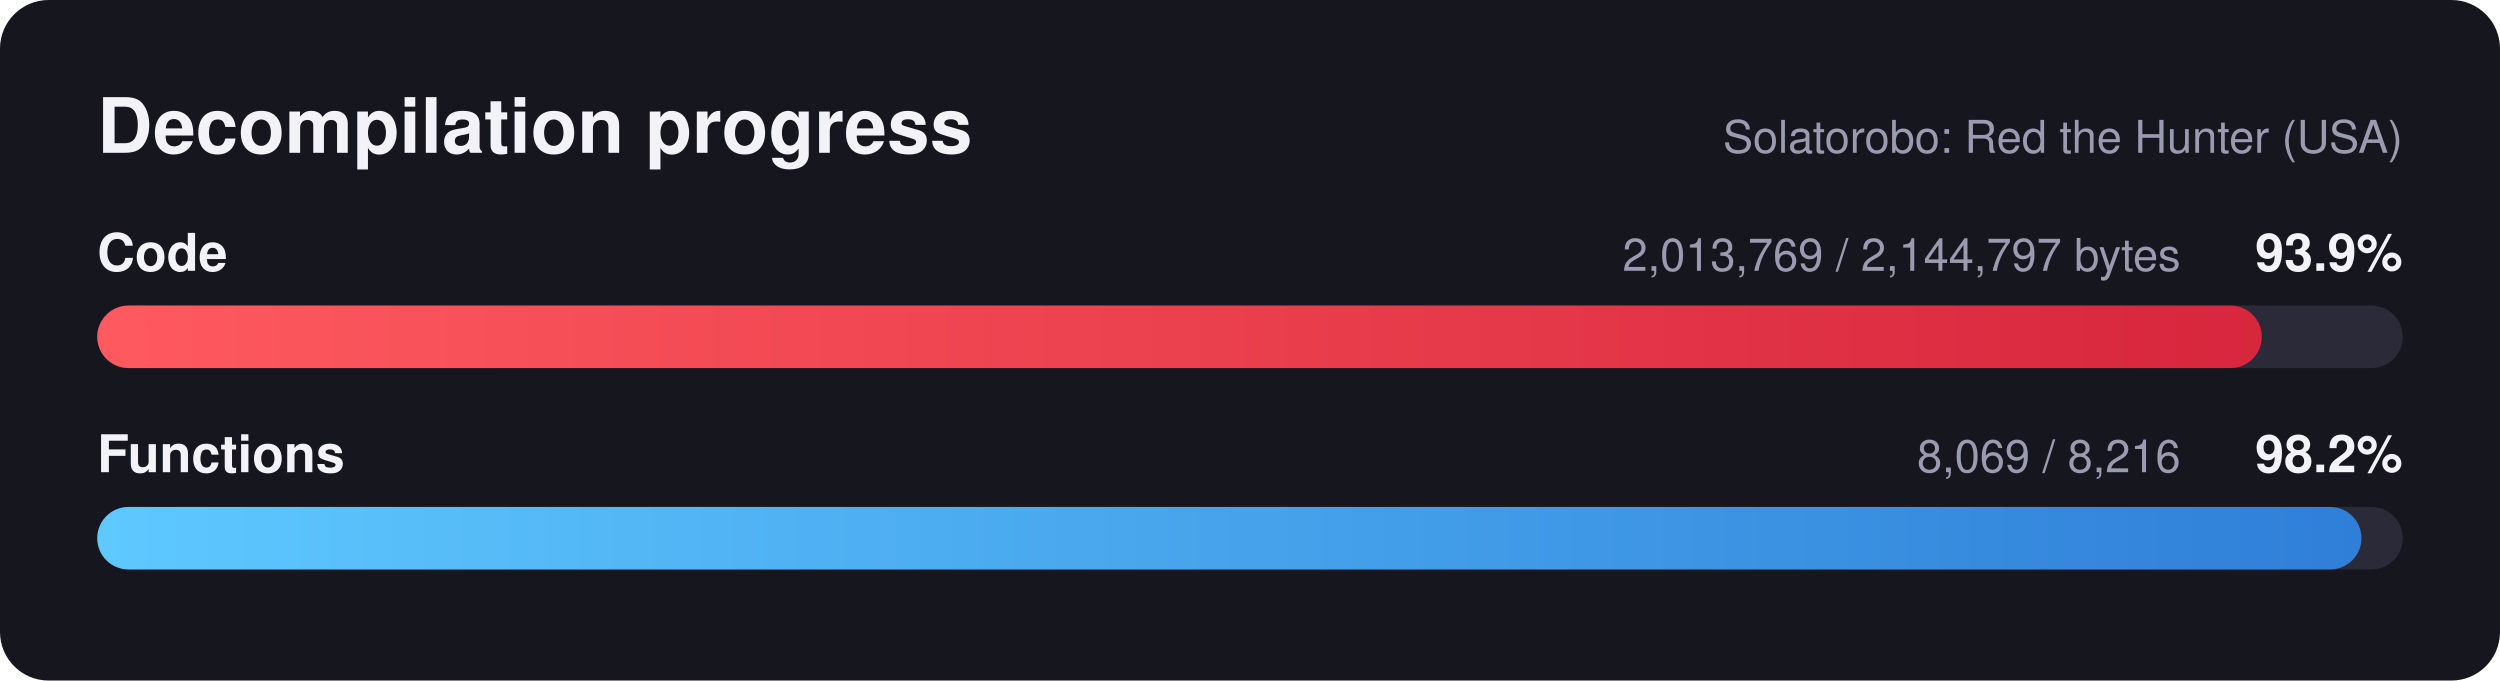
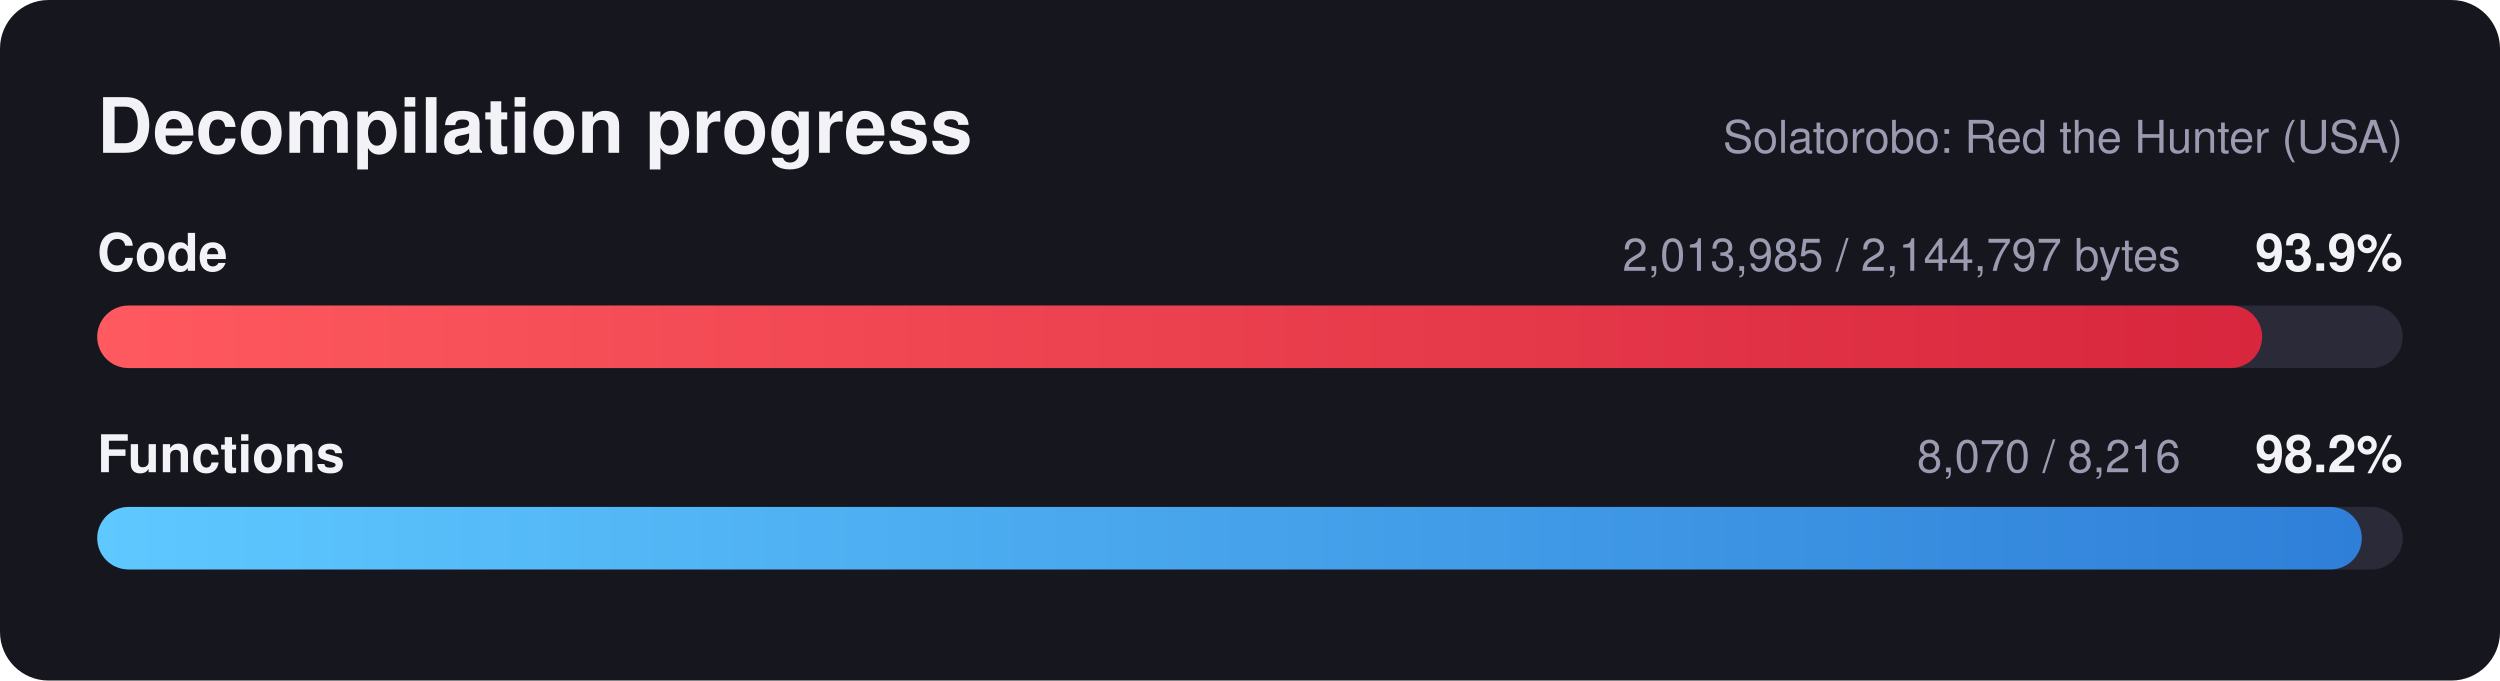
<svg xmlns="http://www.w3.org/2000/svg" width="720" height="196" viewBox="0 0 720 196" font-family="Segoe UI, Helvetica, Arial, sans-serif">
  <defs>
    <linearGradient id="red" x1="0" x2="1" y1="0" y2="0">
      <stop offset="0" stop-color="#ff5a5f" />
      <stop offset="1" stop-color="#d7263d" />
    </linearGradient>
    <linearGradient id="blue" x1="0" x2="1" y1="0" y2="0">
      <stop offset="0" stop-color="#5ec8ff" />
      <stop offset="1" stop-color="#2f7fd8" />
    </linearGradient>
  </defs>
  <rect width="720" height="196" rx="14" fill="#16161f" />
  <text x="28" y="44" fill="#f2f2f7" font-size="22" font-weight="700">Decompilation progress</text>
  <text x="692" y="44" fill="#9a9ab0" font-size="13" text-anchor="end">Solatorobo: Red the Hunter (USA)</text>
  <text x="28" y="78" fill="#f2f2f7" font-size="15" font-weight="600">Code</text>
  <text x="692" y="78" fill="#f2f2f7" font-size="15" font-weight="700" text-anchor="end">93.9%</text>
-   <text x="628" y="78" fill="#9a9ab0" font-size="13" text-anchor="end">2,013,769 / 2,144,797 bytes</text>
+   <text x="628" y="78" fill="#9a9ab0" font-size="13" text-anchor="end">2,013,985 / 2,144,797 bytes</text>
  <rect x="28" y="88" width="664" height="18" rx="9.0" fill="#2a2a38" />
-   <rect x="28" y="88" width="623.4" height="18" rx="9.0" fill="url(#red)" />
+   <rect x="28" y="88" width="623.5" height="18" rx="9.0" fill="url(#red)" />
  <text x="28" y="136" fill="#f2f2f7" font-size="15" font-weight="600">Functions</text>
  <text x="692" y="136" fill="#f2f2f7" font-size="15" font-weight="700" text-anchor="end">98.2%</text>
-   <text x="628" y="136" fill="#9a9ab0" font-size="13" text-anchor="end">8,069 / 8,216</text>
+   <text x="628" y="136" fill="#9a9ab0" font-size="13" text-anchor="end">8,070 / 8,216</text>
  <rect x="28" y="146" width="664" height="18" rx="9.0" fill="#2a2a38" />
-   <rect x="28" y="146" width="652.1" height="18" rx="9.0" fill="url(#blue)" />
+   <rect x="28" y="146" width="652.2" height="18" rx="9.0" fill="url(#blue)" />
</svg>
